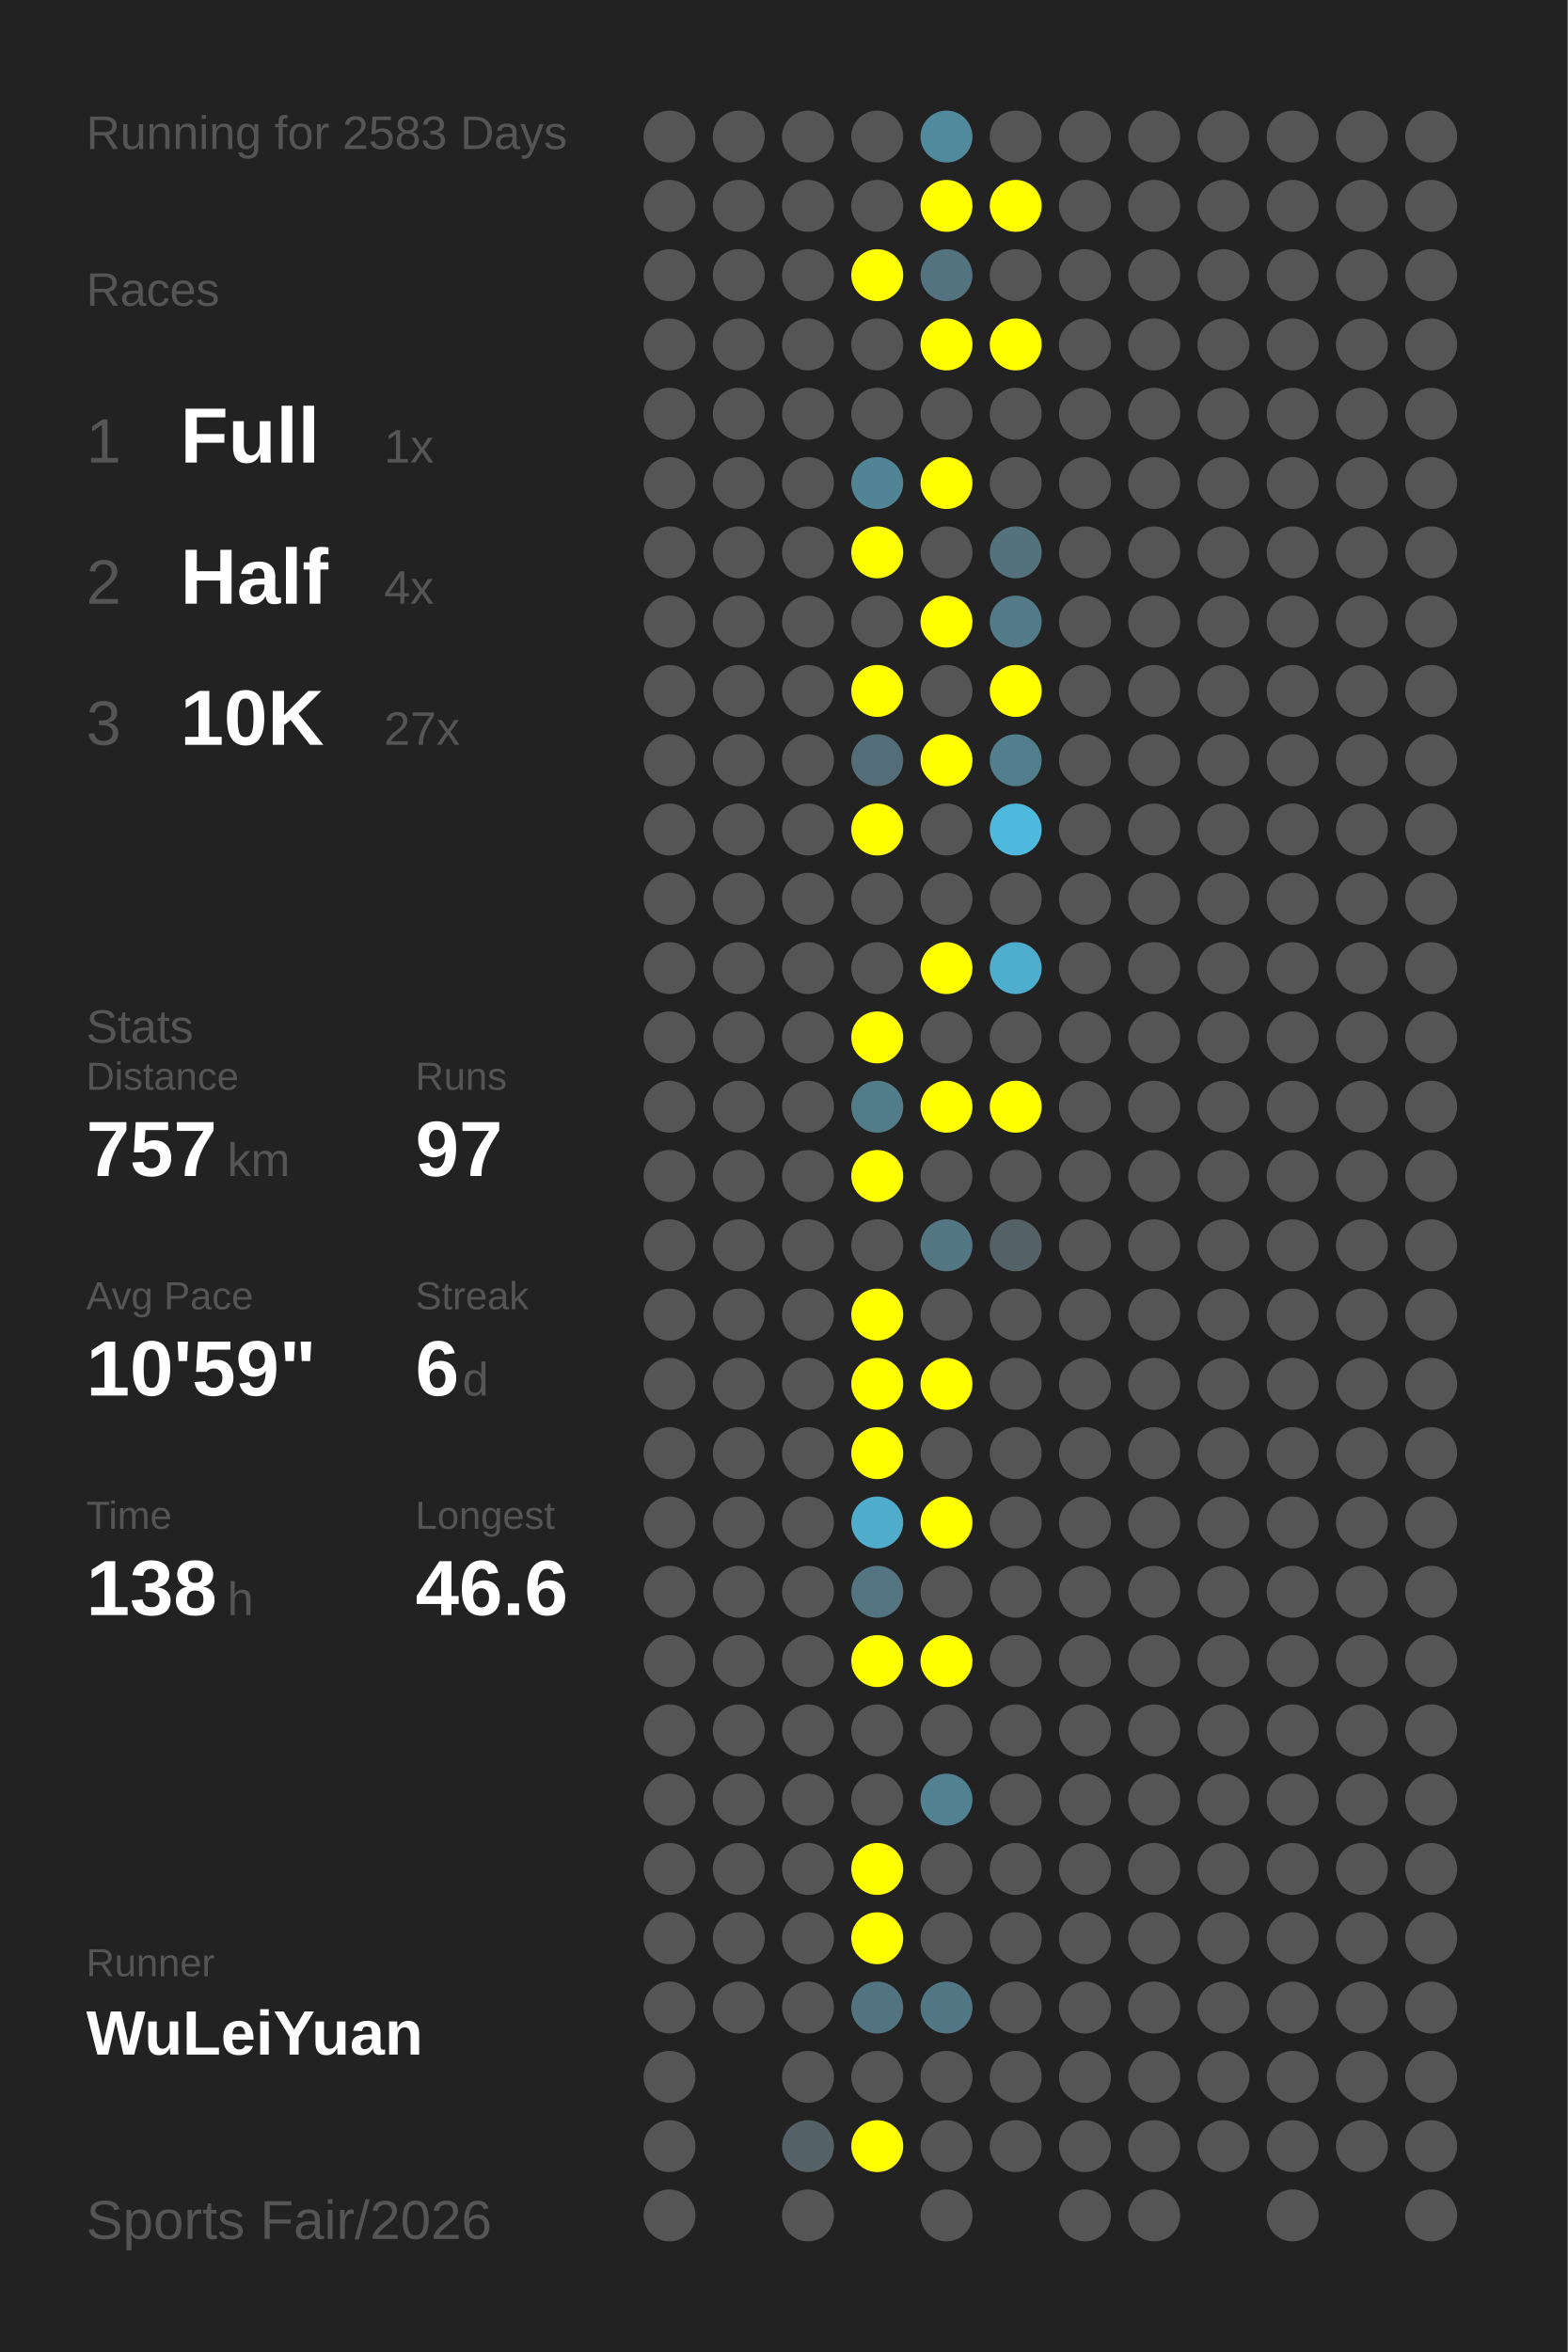
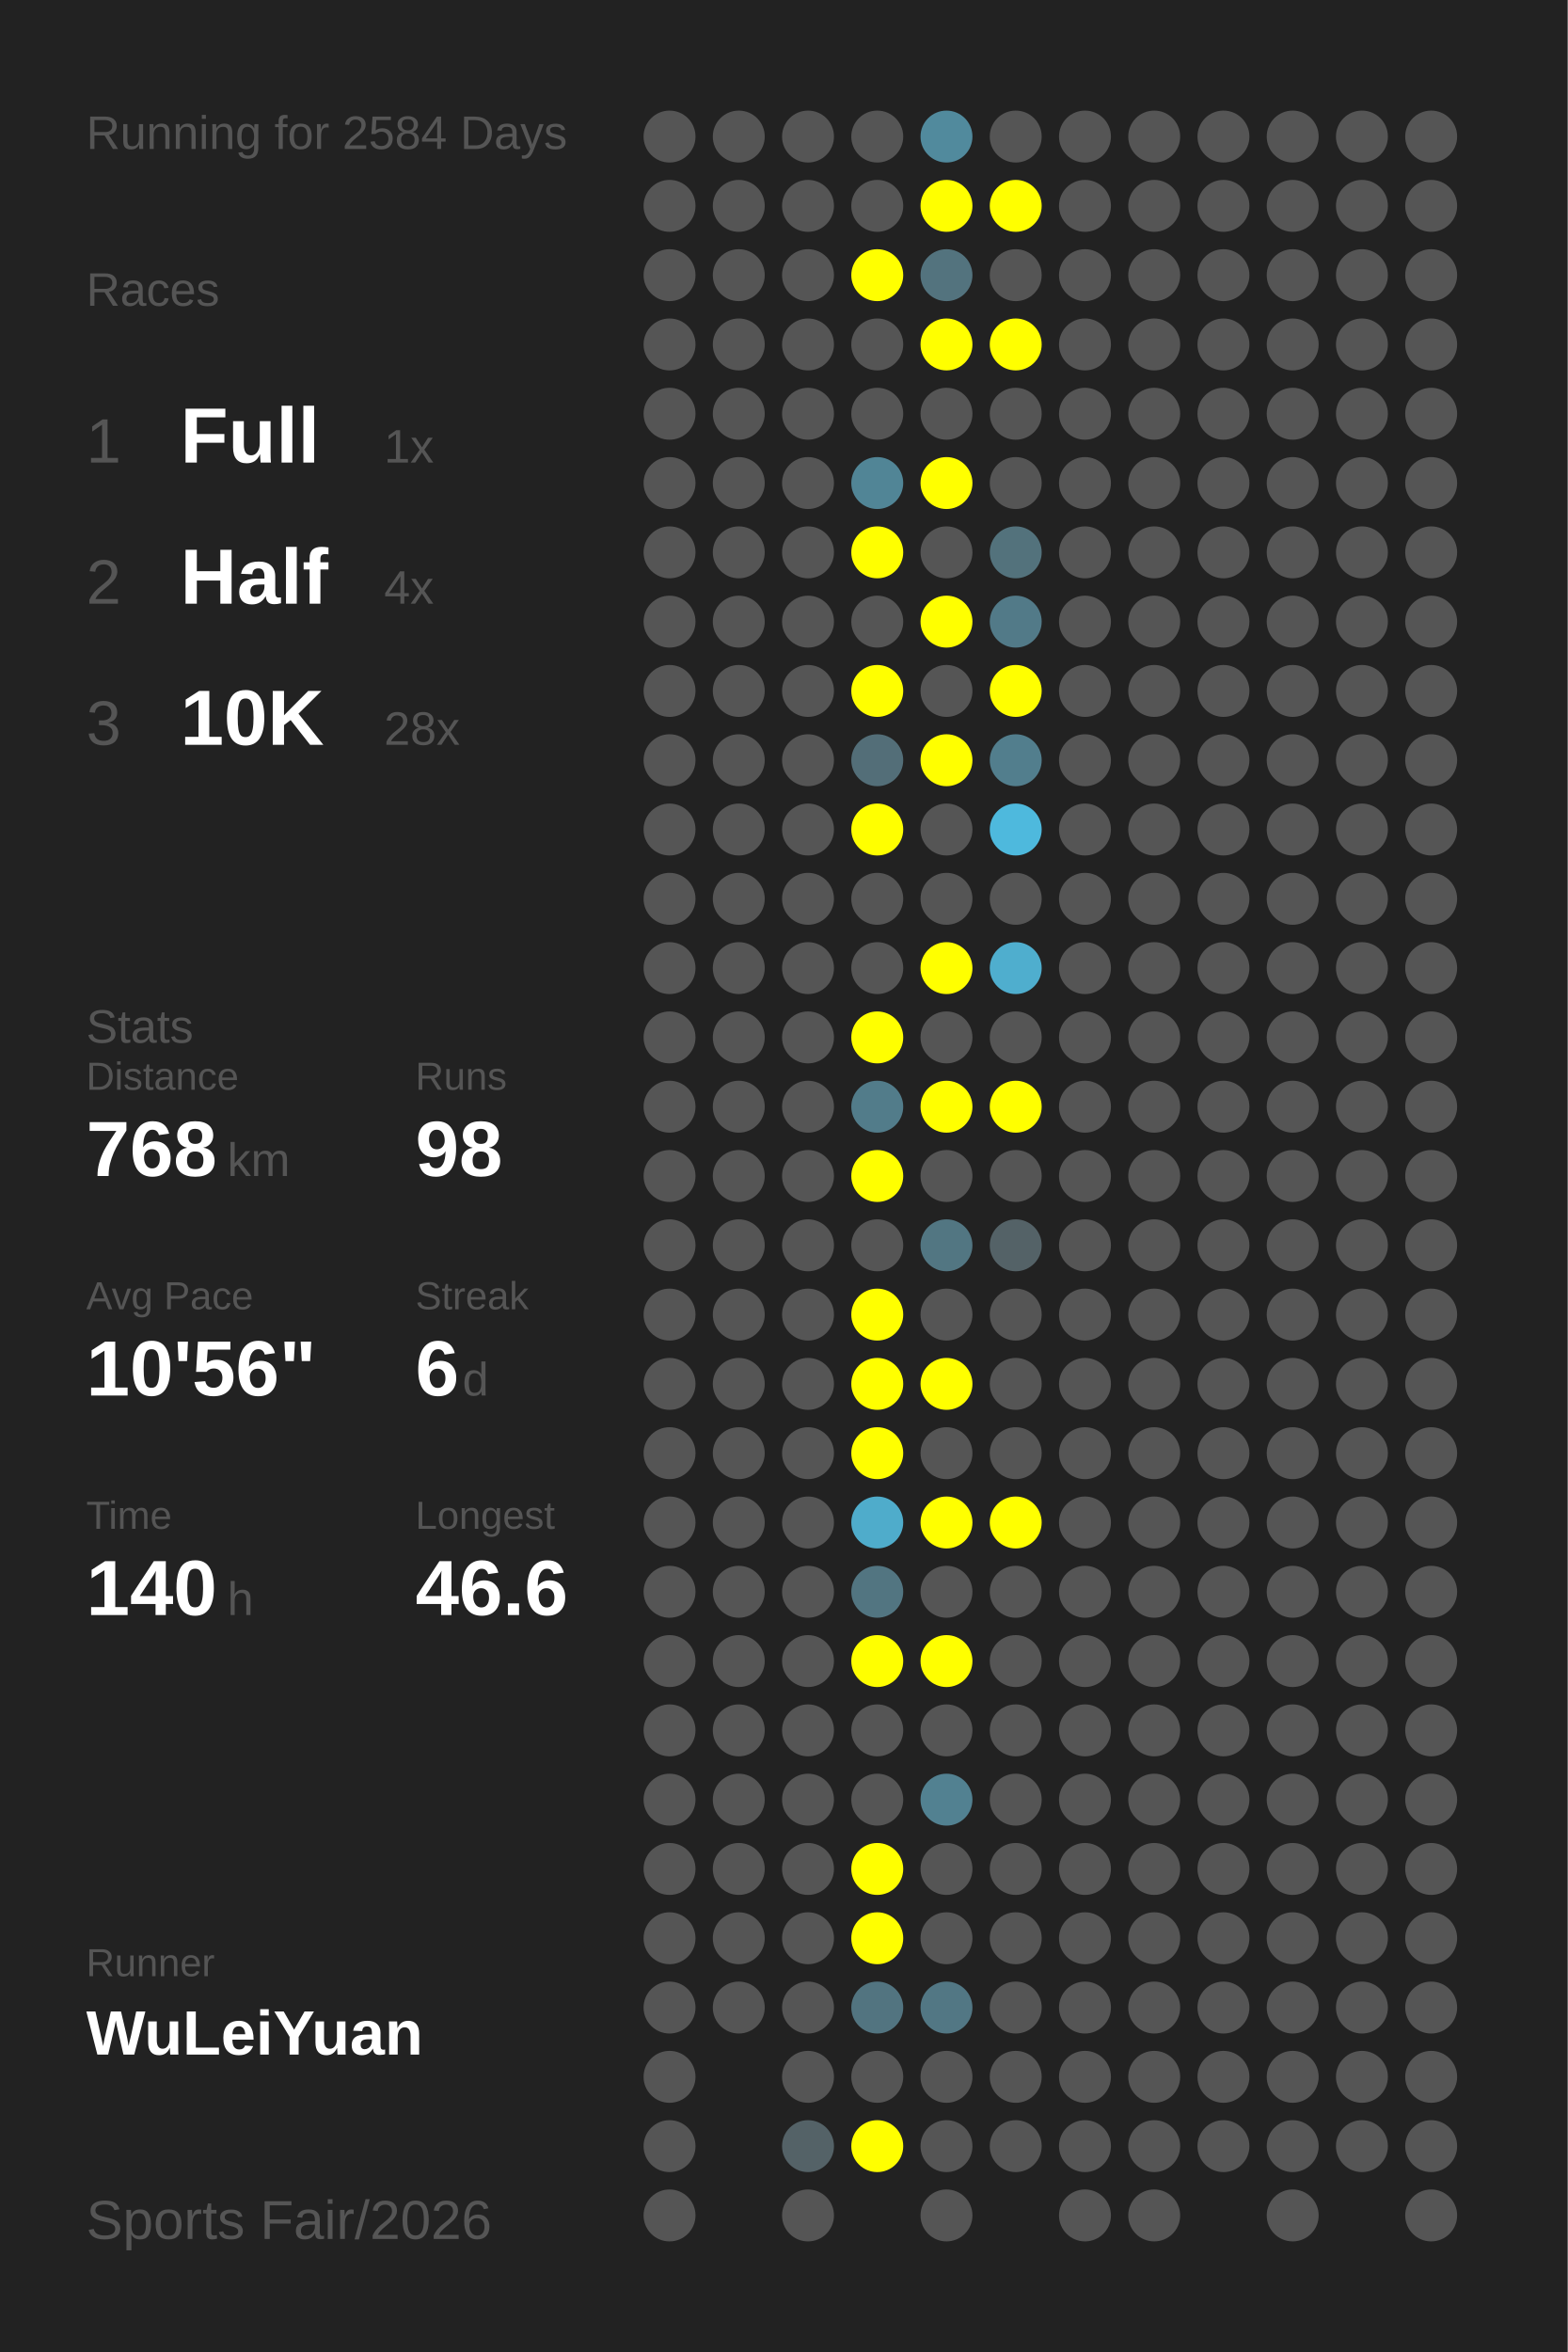
<svg xmlns="http://www.w3.org/2000/svg" baseProfile="full" height="300mm" version="1.1" viewBox="0,0,200,300" width="200mm">
  <defs />
  <rect fill="#222222" height="300" width="200" x="0" y="0" />
-   <text fill="#555555" style="font-size:6px; font-family:Arial;" x="11" y="19">Running for 2583 Days</text>
+   <text fill="#555555" style="font-size:6px; font-family:Arial;" x="11" y="19">Running for 2584 Days</text>
  <text fill="#555555" style="font-size:6px; font-family:Arial;" x="11" y="39">Races</text>
  <text fill="#555555" style="font-size:8px; font-family:Arial;" x="11" y="59">1</text>
  <text fill="#FFFFFF" style="font-size:10px; font-family:Arial; font-weight:bold;" x="23" y="59">Full</text>
  <text fill="#555555" style="font-size:6px; font-family:Arial;" x="49" y="59">1x</text>
  <text fill="#555555" style="font-size:8px; font-family:Arial;" x="11" y="77">2</text>
  <text fill="#FFFFFF" style="font-size:10px; font-family:Arial; font-weight:bold;" x="23" y="77">Half</text>
  <text fill="#555555" style="font-size:6px; font-family:Arial;" x="49" y="77">4x</text>
  <text fill="#555555" style="font-size:8px; font-family:Arial;" x="11" y="95">3</text>
  <text fill="#FFFFFF" style="font-size:10px; font-family:Arial; font-weight:bold;" x="23" y="95">10K</text>
-   <text fill="#555555" style="font-size:6px; font-family:Arial;" x="49" y="95">27x</text>
+   <text fill="#555555" style="font-size:6px; font-family:Arial;" x="49" y="95">28x</text>
  <text fill="#555555" style="font-size:6px; font-family:Arial;" x="11" y="133">Stats</text>
  <text fill="#555555" style="font-size:5px; font-family:Arial;" x="11" y="139">Distance</text>
-   <text fill="#FFFFFF" style="font-size:10px; font-family:Arial; font-weight:bold;" x="11" y="150">757</text>
+   <text fill="#FFFFFF" style="font-size:10px; font-family:Arial; font-weight:bold;" x="11" y="150">768</text>
  <text fill="#555555" style="font-size:6px; font-family:Arial;" x="29" y="150">km</text>
  <text fill="#555555" style="font-size:5px; font-family:Arial;" x="53" y="139">Runs</text>
-   <text fill="#FFFFFF" style="font-size:10px; font-family:Arial; font-weight:bold;" x="53" y="150">97</text>
+   <text fill="#FFFFFF" style="font-size:10px; font-family:Arial; font-weight:bold;" x="53" y="150">98</text>
  <text fill="#555555" style="font-size:5px; font-family:Arial;" x="11" y="167">Avg Pace</text>
-   <text fill="#FFFFFF" style="font-size:10px; font-family:Arial; font-weight:bold;" x="11" y="178">10'59"</text>
+   <text fill="#FFFFFF" style="font-size:10px; font-family:Arial; font-weight:bold;" x="11" y="178">10'56"</text>
  <text fill="#555555" style="font-size:5px; font-family:Arial;" x="53" y="167">Streak</text>
  <text fill="#FFFFFF" style="font-size:10px; font-family:Arial; font-weight:bold;" x="53" y="178">6</text>
  <text fill="#555555" style="font-size:6px; font-family:Arial;" x="59" y="178">d</text>
  <text fill="#555555" style="font-size:5px; font-family:Arial;" x="11" y="195">Time</text>
-   <text fill="#FFFFFF" style="font-size:10px; font-family:Arial; font-weight:bold;" x="11" y="206">138</text>
+   <text fill="#FFFFFF" style="font-size:10px; font-family:Arial; font-weight:bold;" x="11" y="206">140</text>
  <text fill="#555555" style="font-size:6px; font-family:Arial;" x="29" y="206">h</text>
  <text fill="#555555" style="font-size:5px; font-family:Arial;" x="53" y="195">Longest</text>
  <text fill="#FFFFFF" style="font-size:10px; font-family:Arial; font-weight:bold;" x="53" y="206">46.6</text>
  <text fill="#555555" style="font-size:5px; font-family:Arial;" x="11" y="252.065">Runner</text>
  <text fill="#FFFFFF" style="font-size:8px; font-family:Arial; font-weight:bold;" x="11" y="262.065">WuLeiYuan</text>
  <text fill="#555555" style="font-size:7px; font-family:Arial;" x="11" y="285.581">Sports Fair/2026</text>
  <circle cx="85.417" cy="17.419" fill="#555555" r="3.312" />
  <circle cx="85.417" cy="26.258" fill="#555555" r="3.312" />
  <circle cx="85.417" cy="35.097" fill="#555555" r="3.312" />
  <circle cx="85.417" cy="43.935" fill="#555555" r="3.312" />
  <circle cx="85.417" cy="52.774" fill="#555555" r="3.312" />
  <circle cx="85.417" cy="61.613" fill="#555555" r="3.312" />
  <circle cx="85.417" cy="70.452" fill="#555555" r="3.312" />
  <circle cx="85.417" cy="79.29" fill="#555555" r="3.312" />
  <circle cx="85.417" cy="88.129" fill="#555555" r="3.312" />
  <circle cx="85.417" cy="96.968" fill="#555555" r="3.312" />
  <circle cx="85.417" cy="105.806" fill="#555555" r="3.312" />
  <circle cx="85.417" cy="114.645" fill="#555555" r="3.312" />
  <circle cx="85.417" cy="123.484" fill="#555555" r="3.312" />
  <circle cx="85.417" cy="132.323" fill="#555555" r="3.312" />
  <circle cx="85.417" cy="141.161" fill="#555555" r="3.312" />
  <circle cx="85.417" cy="150" fill="#555555" r="3.312" />
  <circle cx="85.417" cy="158.839" fill="#555555" r="3.312" />
  <circle cx="85.417" cy="167.677" fill="#555555" r="3.312" />
  <circle cx="85.417" cy="176.516" fill="#555555" r="3.312" />
  <circle cx="85.417" cy="185.355" fill="#555555" r="3.312" />
  <circle cx="85.417" cy="194.194" fill="#555555" r="3.312" />
  <circle cx="85.417" cy="203.032" fill="#555555" r="3.312" />
  <circle cx="85.417" cy="211.871" fill="#555555" r="3.312" />
  <circle cx="85.417" cy="220.71" fill="#555555" r="3.312" />
  <circle cx="85.417" cy="229.548" fill="#555555" r="3.312" />
  <circle cx="85.417" cy="238.387" fill="#555555" r="3.312" />
  <circle cx="85.417" cy="247.226" fill="#555555" r="3.312" />
  <circle cx="85.417" cy="256.065" fill="#555555" r="3.312" />
  <circle cx="85.417" cy="264.903" fill="#555555" r="3.312" />
  <circle cx="85.417" cy="273.742" fill="#555555" r="3.312" />
  <circle cx="85.417" cy="282.581" fill="#555555" r="3.312" />
  <circle cx="94.25" cy="17.419" fill="#555555" r="3.312" />
  <circle cx="94.25" cy="26.258" fill="#555555" r="3.312" />
  <circle cx="94.25" cy="35.097" fill="#555555" r="3.312" />
  <circle cx="94.25" cy="43.935" fill="#555555" r="3.312" />
  <circle cx="94.25" cy="52.774" fill="#555555" r="3.312" />
  <circle cx="94.25" cy="61.613" fill="#555555" r="3.312" />
  <circle cx="94.25" cy="70.452" fill="#555555" r="3.312" />
  <circle cx="94.25" cy="79.29" fill="#555555" r="3.312" />
  <circle cx="94.25" cy="88.129" fill="#555555" r="3.312" />
  <circle cx="94.25" cy="96.968" fill="#555555" r="3.312" />
  <circle cx="94.25" cy="105.806" fill="#555555" r="3.312" />
  <circle cx="94.25" cy="114.645" fill="#555555" r="3.312" />
  <circle cx="94.25" cy="123.484" fill="#555555" r="3.312" />
  <circle cx="94.25" cy="132.323" fill="#555555" r="3.312" />
  <circle cx="94.25" cy="141.161" fill="#555555" r="3.312" />
  <circle cx="94.25" cy="150" fill="#555555" r="3.312" />
  <circle cx="94.25" cy="158.839" fill="#555555" r="3.312" />
  <circle cx="94.25" cy="167.677" fill="#555555" r="3.312" />
  <circle cx="94.25" cy="176.516" fill="#555555" r="3.312" />
  <circle cx="94.25" cy="185.355" fill="#555555" r="3.312" />
  <circle cx="94.25" cy="194.194" fill="#555555" r="3.312" />
  <circle cx="94.25" cy="203.032" fill="#555555" r="3.312" />
  <circle cx="94.25" cy="211.871" fill="#555555" r="3.312" />
  <circle cx="94.25" cy="220.71" fill="#555555" r="3.312" />
  <circle cx="94.25" cy="229.548" fill="#555555" r="3.312" />
  <circle cx="94.25" cy="238.387" fill="#555555" r="3.312" />
  <circle cx="94.25" cy="247.226" fill="#555555" r="3.312" />
  <circle cx="94.25" cy="256.065" fill="#555555" r="3.312" />
  <circle cx="103.083" cy="17.419" fill="#555555" r="3.312" />
  <circle cx="103.083" cy="26.258" fill="#555555" r="3.312" />
  <circle cx="103.083" cy="35.097" fill="#555555" r="3.312" />
  <circle cx="103.083" cy="43.935" fill="#555555" r="3.312" />
  <circle cx="103.083" cy="52.774" fill="#555555" r="3.312" />
  <circle cx="103.083" cy="61.613" fill="#555555" r="3.312" />
  <circle cx="103.083" cy="70.452" fill="#555555" r="3.312" />
  <circle cx="103.083" cy="79.29" fill="#555555" r="3.312" />
  <circle cx="103.083" cy="88.129" fill="#555555" r="3.312" />
  <circle cx="103.083" cy="96.968" fill="#555555" r="3.312" />
  <circle cx="103.083" cy="105.806" fill="#555555" r="3.312" />
  <circle cx="103.083" cy="114.645" fill="#555555" r="3.312" />
  <circle cx="103.083" cy="123.484" fill="#555555" r="3.312" />
  <circle cx="103.083" cy="132.323" fill="#555555" r="3.312" />
  <circle cx="103.083" cy="141.161" fill="#555555" r="3.312" />
  <circle cx="103.083" cy="150" fill="#555555" r="3.312" />
  <circle cx="103.083" cy="158.839" fill="#555555" r="3.312" />
  <circle cx="103.083" cy="167.677" fill="#555555" r="3.312" />
  <circle cx="103.083" cy="176.516" fill="#555555" r="3.312" />
  <circle cx="103.083" cy="185.355" fill="#555555" r="3.312" />
  <circle cx="103.083" cy="194.194" fill="#555555" r="3.312" />
  <circle cx="103.083" cy="203.032" fill="#555555" r="3.312" />
  <circle cx="103.083" cy="211.871" fill="#555555" r="3.312" />
  <circle cx="103.083" cy="220.71" fill="#555555" r="3.312" />
  <circle cx="103.083" cy="229.548" fill="#555555" r="3.312" />
  <circle cx="103.083" cy="238.387" fill="#555555" r="3.312" />
  <circle cx="103.083" cy="247.226" fill="#555555" r="3.312" />
  <circle cx="103.083" cy="256.065" fill="#555555" r="3.312" />
  <circle cx="103.083" cy="264.903" fill="#555555" r="3.312" />
  <circle cx="103.083" cy="273.742" fill="#546267" r="3.312" />
  <circle cx="103.083" cy="282.581" fill="#555555" r="3.312" />
  <circle cx="111.917" cy="17.419" fill="#555555" r="3.312" />
  <circle cx="111.917" cy="26.258" fill="#555555" r="3.312" />
  <circle cx="111.917" cy="35.097" fill="#FFFF00" r="3.312" />
  <circle cx="111.917" cy="43.935" fill="#555555" r="3.312" />
  <circle cx="111.917" cy="52.774" fill="#555555" r="3.312" />
  <circle cx="111.917" cy="61.613" fill="#518596" r="3.312" />
  <circle cx="111.917" cy="70.452" fill="#FFFF00" r="3.312" />
  <circle cx="111.917" cy="79.29" fill="#555555" r="3.312" />
  <circle cx="111.917" cy="88.129" fill="#FFFF00" r="3.312" />
  <circle cx="111.917" cy="96.968" fill="#536e78" r="3.312" />
  <circle cx="111.917" cy="105.806" fill="#FFFF00" r="3.312" />
  <circle cx="111.917" cy="114.645" fill="#555555" r="3.312" />
  <circle cx="111.917" cy="123.484" fill="#555555" r="3.312" />
  <circle cx="111.917" cy="132.323" fill="#FFFF00" r="3.312" />
  <circle cx="111.917" cy="141.161" fill="#527c8a" r="3.312" />
  <circle cx="111.917" cy="150" fill="#FFFF00" r="3.312" />
  <circle cx="111.917" cy="158.839" fill="#555555" r="3.312" />
  <circle cx="111.917" cy="167.677" fill="#FFFF00" r="3.312" />
  <circle cx="111.917" cy="176.516" fill="#FFFF00" r="3.312" />
  <circle cx="111.917" cy="185.355" fill="#FFFF00" r="3.312" />
  <circle cx="111.917" cy="194.194" fill="#4faccb" r="3.312" />
  <circle cx="111.917" cy="203.032" fill="#527581" r="3.312" />
  <circle cx="111.917" cy="211.871" fill="#FFFF00" r="3.312" />
  <circle cx="111.917" cy="220.71" fill="#555555" r="3.312" />
  <circle cx="111.917" cy="229.548" fill="#555555" r="3.312" />
  <circle cx="111.917" cy="238.387" fill="#FFFF00" r="3.312" />
  <circle cx="111.917" cy="247.226" fill="#FFFF00" r="3.312" />
  <circle cx="111.917" cy="256.065" fill="#527480" r="3.312" />
  <circle cx="111.917" cy="264.903" fill="#555555" r="3.312" />
  <circle cx="111.917" cy="273.742" fill="#FFFF00" r="3.312" />
  <circle cx="120.75" cy="17.419" fill="#518a9d" r="3.312" />
  <circle cx="120.75" cy="26.258" fill="#FFFF00" r="3.312" />
  <circle cx="120.75" cy="35.097" fill="#53737e" r="3.312" />
  <circle cx="120.75" cy="43.935" fill="#FFFF00" r="3.312" />
  <circle cx="120.75" cy="52.774" fill="#555555" r="3.312" />
  <circle cx="120.75" cy="61.613" fill="#FFFF00" r="3.312" />
  <circle cx="120.75" cy="70.452" fill="#555555" r="3.312" />
  <circle cx="120.75" cy="79.29" fill="#FFFF00" r="3.312" />
  <circle cx="120.75" cy="88.129" fill="#555555" r="3.312" />
  <circle cx="120.75" cy="96.968" fill="#FFFF00" r="3.312" />
  <circle cx="120.75" cy="105.806" fill="#555555" r="3.312" />
  <circle cx="120.75" cy="114.645" fill="#555555" r="3.312" />
  <circle cx="120.75" cy="123.484" fill="#FFFF00" r="3.312" />
  <circle cx="120.75" cy="132.323" fill="#555555" r="3.312" />
  <circle cx="120.75" cy="141.161" fill="#FFFF00" r="3.312" />
  <circle cx="120.75" cy="150" fill="#555555" r="3.312" />
  <circle cx="120.75" cy="158.839" fill="#527682" r="3.312" />
  <circle cx="120.75" cy="167.677" fill="#555555" r="3.312" />
  <circle cx="120.75" cy="176.516" fill="#FFFF00" r="3.312" />
  <circle cx="120.75" cy="185.355" fill="#555555" r="3.312" />
  <circle cx="120.75" cy="194.194" fill="#FFFF00" r="3.312" />
  <circle cx="120.75" cy="203.032" fill="#555555" r="3.312" />
  <circle cx="120.75" cy="211.871" fill="#FFFF00" r="3.312" />
  <circle cx="120.75" cy="220.71" fill="#555555" r="3.312" />
  <circle cx="120.75" cy="229.548" fill="#528191" r="3.312" />
  <circle cx="120.75" cy="238.387" fill="#555555" r="3.312" />
  <circle cx="120.75" cy="247.226" fill="#555555" r="3.312" />
  <circle cx="120.75" cy="256.065" fill="#527784" r="3.312" />
  <circle cx="120.75" cy="264.903" fill="#555555" r="3.312" />
  <circle cx="120.75" cy="273.742" fill="#555555" r="3.312" />
  <circle cx="120.75" cy="282.581" fill="#555555" r="3.312" />
  <circle cx="129.583" cy="17.419" fill="#555555" r="3.312" />
  <circle cx="129.583" cy="26.258" fill="#FFFF00" r="3.312" />
  <circle cx="129.583" cy="35.097" fill="#555555" r="3.312" />
  <circle cx="129.583" cy="43.935" fill="#FFFF00" r="3.312" />
  <circle cx="129.583" cy="52.774" fill="#555555" r="3.312" />
  <circle cx="129.583" cy="61.613" fill="#555555" r="3.312" />
  <circle cx="129.583" cy="70.452" fill="#53727c" r="3.312" />
  <circle cx="129.583" cy="79.29" fill="#527a88" r="3.312" />
  <circle cx="129.583" cy="88.129" fill="#FFFF00" r="3.312" />
  <circle cx="129.583" cy="96.968" fill="#527e8d" r="3.312" />
  <circle cx="129.583" cy="105.806" fill="#4eb9dd" r="3.312" />
  <circle cx="129.583" cy="114.645" fill="#555555" r="3.312" />
  <circle cx="129.583" cy="123.484" fill="#4faece" r="3.312" />
  <circle cx="129.583" cy="132.323" fill="#555555" r="3.312" />
  <circle cx="129.583" cy="141.161" fill="#FFFF00" r="3.312" />
  <circle cx="129.583" cy="150" fill="#555555" r="3.312" />
  <circle cx="129.583" cy="158.839" fill="#546267" r="3.312" />
  <circle cx="129.583" cy="167.677" fill="#555555" r="3.312" />
  <circle cx="129.583" cy="176.516" fill="#555555" r="3.312" />
  <circle cx="129.583" cy="185.355" fill="#555555" r="3.312" />
-   <circle cx="129.583" cy="194.194" fill="#555555" r="3.312" />
+   <circle cx="129.583" cy="194.194" fill="#FFFF00" r="3.312" />
  <circle cx="129.583" cy="203.032" fill="#555555" r="3.312" />
  <circle cx="129.583" cy="211.871" fill="#555555" r="3.312" />
  <circle cx="129.583" cy="220.71" fill="#555555" r="3.312" />
  <circle cx="129.583" cy="229.548" fill="#555555" r="3.312" />
  <circle cx="129.583" cy="238.387" fill="#555555" r="3.312" />
  <circle cx="129.583" cy="247.226" fill="#555555" r="3.312" />
  <circle cx="129.583" cy="256.065" fill="#555555" r="3.312" />
  <circle cx="129.583" cy="264.903" fill="#555555" r="3.312" />
  <circle cx="129.583" cy="273.742" fill="#555555" r="3.312" />
  <circle cx="138.417" cy="17.419" fill="#555555" r="3.312" />
  <circle cx="138.417" cy="26.258" fill="#555555" r="3.312" />
  <circle cx="138.417" cy="35.097" fill="#555555" r="3.312" />
  <circle cx="138.417" cy="43.935" fill="#555555" r="3.312" />
  <circle cx="138.417" cy="52.774" fill="#555555" r="3.312" />
  <circle cx="138.417" cy="61.613" fill="#555555" r="3.312" />
  <circle cx="138.417" cy="70.452" fill="#555555" r="3.312" />
  <circle cx="138.417" cy="79.29" fill="#555555" r="3.312" />
  <circle cx="138.417" cy="88.129" fill="#555555" r="3.312" />
  <circle cx="138.417" cy="96.968" fill="#555555" r="3.312" />
  <circle cx="138.417" cy="105.806" fill="#555555" r="3.312" />
  <circle cx="138.417" cy="114.645" fill="#555555" r="3.312" />
  <circle cx="138.417" cy="123.484" fill="#555555" r="3.312" />
  <circle cx="138.417" cy="132.323" fill="#555555" r="3.312" />
  <circle cx="138.417" cy="141.161" fill="#555555" r="3.312" />
  <circle cx="138.417" cy="150" fill="#555555" r="3.312" />
  <circle cx="138.417" cy="158.839" fill="#555555" r="3.312" />
  <circle cx="138.417" cy="167.677" fill="#555555" r="3.312" />
  <circle cx="138.417" cy="176.516" fill="#555555" r="3.312" />
  <circle cx="138.417" cy="185.355" fill="#555555" r="3.312" />
  <circle cx="138.417" cy="194.194" fill="#555555" r="3.312" />
  <circle cx="138.417" cy="203.032" fill="#555555" r="3.312" />
  <circle cx="138.417" cy="211.871" fill="#555555" r="3.312" />
  <circle cx="138.417" cy="220.71" fill="#555555" r="3.312" />
  <circle cx="138.417" cy="229.548" fill="#555555" r="3.312" />
  <circle cx="138.417" cy="238.387" fill="#555555" r="3.312" />
  <circle cx="138.417" cy="247.226" fill="#555555" r="3.312" />
  <circle cx="138.417" cy="256.065" fill="#555555" r="3.312" />
  <circle cx="138.417" cy="264.903" fill="#555555" r="3.312" />
  <circle cx="138.417" cy="273.742" fill="#555555" r="3.312" />
  <circle cx="138.417" cy="282.581" fill="#555555" r="3.312" />
  <circle cx="147.25" cy="17.419" fill="#555555" r="3.312" />
  <circle cx="147.25" cy="26.258" fill="#555555" r="3.312" />
  <circle cx="147.25" cy="35.097" fill="#555555" r="3.312" />
  <circle cx="147.25" cy="43.935" fill="#555555" r="3.312" />
  <circle cx="147.25" cy="52.774" fill="#555555" r="3.312" />
  <circle cx="147.25" cy="61.613" fill="#555555" r="3.312" />
  <circle cx="147.25" cy="70.452" fill="#555555" r="3.312" />
  <circle cx="147.25" cy="79.29" fill="#555555" r="3.312" />
  <circle cx="147.25" cy="88.129" fill="#555555" r="3.312" />
  <circle cx="147.25" cy="96.968" fill="#555555" r="3.312" />
  <circle cx="147.25" cy="105.806" fill="#555555" r="3.312" />
  <circle cx="147.25" cy="114.645" fill="#555555" r="3.312" />
  <circle cx="147.25" cy="123.484" fill="#555555" r="3.312" />
  <circle cx="147.25" cy="132.323" fill="#555555" r="3.312" />
  <circle cx="147.25" cy="141.161" fill="#555555" r="3.312" />
  <circle cx="147.25" cy="150" fill="#555555" r="3.312" />
  <circle cx="147.25" cy="158.839" fill="#555555" r="3.312" />
  <circle cx="147.25" cy="167.677" fill="#555555" r="3.312" />
  <circle cx="147.25" cy="176.516" fill="#555555" r="3.312" />
  <circle cx="147.25" cy="185.355" fill="#555555" r="3.312" />
  <circle cx="147.25" cy="194.194" fill="#555555" r="3.312" />
  <circle cx="147.25" cy="203.032" fill="#555555" r="3.312" />
  <circle cx="147.25" cy="211.871" fill="#555555" r="3.312" />
  <circle cx="147.25" cy="220.71" fill="#555555" r="3.312" />
  <circle cx="147.25" cy="229.548" fill="#555555" r="3.312" />
  <circle cx="147.25" cy="238.387" fill="#555555" r="3.312" />
  <circle cx="147.25" cy="247.226" fill="#555555" r="3.312" />
  <circle cx="147.25" cy="256.065" fill="#555555" r="3.312" />
  <circle cx="147.25" cy="264.903" fill="#555555" r="3.312" />
  <circle cx="147.25" cy="273.742" fill="#555555" r="3.312" />
  <circle cx="147.25" cy="282.581" fill="#555555" r="3.312" />
  <circle cx="156.083" cy="17.419" fill="#555555" r="3.312" />
  <circle cx="156.083" cy="26.258" fill="#555555" r="3.312" />
  <circle cx="156.083" cy="35.097" fill="#555555" r="3.312" />
  <circle cx="156.083" cy="43.935" fill="#555555" r="3.312" />
  <circle cx="156.083" cy="52.774" fill="#555555" r="3.312" />
  <circle cx="156.083" cy="61.613" fill="#555555" r="3.312" />
  <circle cx="156.083" cy="70.452" fill="#555555" r="3.312" />
  <circle cx="156.083" cy="79.29" fill="#555555" r="3.312" />
  <circle cx="156.083" cy="88.129" fill="#555555" r="3.312" />
  <circle cx="156.083" cy="96.968" fill="#555555" r="3.312" />
  <circle cx="156.083" cy="105.806" fill="#555555" r="3.312" />
  <circle cx="156.083" cy="114.645" fill="#555555" r="3.312" />
  <circle cx="156.083" cy="123.484" fill="#555555" r="3.312" />
  <circle cx="156.083" cy="132.323" fill="#555555" r="3.312" />
  <circle cx="156.083" cy="141.161" fill="#555555" r="3.312" />
  <circle cx="156.083" cy="150" fill="#555555" r="3.312" />
  <circle cx="156.083" cy="158.839" fill="#555555" r="3.312" />
  <circle cx="156.083" cy="167.677" fill="#555555" r="3.312" />
  <circle cx="156.083" cy="176.516" fill="#555555" r="3.312" />
  <circle cx="156.083" cy="185.355" fill="#555555" r="3.312" />
  <circle cx="156.083" cy="194.194" fill="#555555" r="3.312" />
  <circle cx="156.083" cy="203.032" fill="#555555" r="3.312" />
  <circle cx="156.083" cy="211.871" fill="#555555" r="3.312" />
  <circle cx="156.083" cy="220.71" fill="#555555" r="3.312" />
  <circle cx="156.083" cy="229.548" fill="#555555" r="3.312" />
  <circle cx="156.083" cy="238.387" fill="#555555" r="3.312" />
  <circle cx="156.083" cy="247.226" fill="#555555" r="3.312" />
  <circle cx="156.083" cy="256.065" fill="#555555" r="3.312" />
  <circle cx="156.083" cy="264.903" fill="#555555" r="3.312" />
  <circle cx="156.083" cy="273.742" fill="#555555" r="3.312" />
  <circle cx="164.917" cy="17.419" fill="#555555" r="3.312" />
  <circle cx="164.917" cy="26.258" fill="#555555" r="3.312" />
  <circle cx="164.917" cy="35.097" fill="#555555" r="3.312" />
  <circle cx="164.917" cy="43.935" fill="#555555" r="3.312" />
  <circle cx="164.917" cy="52.774" fill="#555555" r="3.312" />
  <circle cx="164.917" cy="61.613" fill="#555555" r="3.312" />
  <circle cx="164.917" cy="70.452" fill="#555555" r="3.312" />
  <circle cx="164.917" cy="79.29" fill="#555555" r="3.312" />
  <circle cx="164.917" cy="88.129" fill="#555555" r="3.312" />
  <circle cx="164.917" cy="96.968" fill="#555555" r="3.312" />
  <circle cx="164.917" cy="105.806" fill="#555555" r="3.312" />
  <circle cx="164.917" cy="114.645" fill="#555555" r="3.312" />
  <circle cx="164.917" cy="123.484" fill="#555555" r="3.312" />
  <circle cx="164.917" cy="132.323" fill="#555555" r="3.312" />
  <circle cx="164.917" cy="141.161" fill="#555555" r="3.312" />
  <circle cx="164.917" cy="150" fill="#555555" r="3.312" />
  <circle cx="164.917" cy="158.839" fill="#555555" r="3.312" />
  <circle cx="164.917" cy="167.677" fill="#555555" r="3.312" />
  <circle cx="164.917" cy="176.516" fill="#555555" r="3.312" />
  <circle cx="164.917" cy="185.355" fill="#555555" r="3.312" />
  <circle cx="164.917" cy="194.194" fill="#555555" r="3.312" />
  <circle cx="164.917" cy="203.032" fill="#555555" r="3.312" />
  <circle cx="164.917" cy="211.871" fill="#555555" r="3.312" />
  <circle cx="164.917" cy="220.71" fill="#555555" r="3.312" />
  <circle cx="164.917" cy="229.548" fill="#555555" r="3.312" />
  <circle cx="164.917" cy="238.387" fill="#555555" r="3.312" />
  <circle cx="164.917" cy="247.226" fill="#555555" r="3.312" />
  <circle cx="164.917" cy="256.065" fill="#555555" r="3.312" />
  <circle cx="164.917" cy="264.903" fill="#555555" r="3.312" />
  <circle cx="164.917" cy="273.742" fill="#555555" r="3.312" />
  <circle cx="164.917" cy="282.581" fill="#555555" r="3.312" />
  <circle cx="173.75" cy="17.419" fill="#555555" r="3.312" />
  <circle cx="173.75" cy="26.258" fill="#555555" r="3.312" />
  <circle cx="173.75" cy="35.097" fill="#555555" r="3.312" />
  <circle cx="173.75" cy="43.935" fill="#555555" r="3.312" />
  <circle cx="173.75" cy="52.774" fill="#555555" r="3.312" />
  <circle cx="173.75" cy="61.613" fill="#555555" r="3.312" />
  <circle cx="173.75" cy="70.452" fill="#555555" r="3.312" />
  <circle cx="173.75" cy="79.29" fill="#555555" r="3.312" />
  <circle cx="173.75" cy="88.129" fill="#555555" r="3.312" />
  <circle cx="173.75" cy="96.968" fill="#555555" r="3.312" />
  <circle cx="173.75" cy="105.806" fill="#555555" r="3.312" />
  <circle cx="173.75" cy="114.645" fill="#555555" r="3.312" />
  <circle cx="173.75" cy="123.484" fill="#555555" r="3.312" />
  <circle cx="173.75" cy="132.323" fill="#555555" r="3.312" />
  <circle cx="173.75" cy="141.161" fill="#555555" r="3.312" />
  <circle cx="173.75" cy="150" fill="#555555" r="3.312" />
  <circle cx="173.75" cy="158.839" fill="#555555" r="3.312" />
  <circle cx="173.75" cy="167.677" fill="#555555" r="3.312" />
  <circle cx="173.75" cy="176.516" fill="#555555" r="3.312" />
  <circle cx="173.75" cy="185.355" fill="#555555" r="3.312" />
  <circle cx="173.75" cy="194.194" fill="#555555" r="3.312" />
  <circle cx="173.75" cy="203.032" fill="#555555" r="3.312" />
  <circle cx="173.75" cy="211.871" fill="#555555" r="3.312" />
  <circle cx="173.75" cy="220.71" fill="#555555" r="3.312" />
  <circle cx="173.75" cy="229.548" fill="#555555" r="3.312" />
  <circle cx="173.75" cy="238.387" fill="#555555" r="3.312" />
  <circle cx="173.75" cy="247.226" fill="#555555" r="3.312" />
  <circle cx="173.75" cy="256.065" fill="#555555" r="3.312" />
  <circle cx="173.75" cy="264.903" fill="#555555" r="3.312" />
  <circle cx="173.75" cy="273.742" fill="#555555" r="3.312" />
  <circle cx="182.583" cy="17.419" fill="#555555" r="3.312" />
  <circle cx="182.583" cy="26.258" fill="#555555" r="3.312" />
  <circle cx="182.583" cy="35.097" fill="#555555" r="3.312" />
  <circle cx="182.583" cy="43.935" fill="#555555" r="3.312" />
  <circle cx="182.583" cy="52.774" fill="#555555" r="3.312" />
  <circle cx="182.583" cy="61.613" fill="#555555" r="3.312" />
  <circle cx="182.583" cy="70.452" fill="#555555" r="3.312" />
  <circle cx="182.583" cy="79.29" fill="#555555" r="3.312" />
  <circle cx="182.583" cy="88.129" fill="#555555" r="3.312" />
  <circle cx="182.583" cy="96.968" fill="#555555" r="3.312" />
  <circle cx="182.583" cy="105.806" fill="#555555" r="3.312" />
  <circle cx="182.583" cy="114.645" fill="#555555" r="3.312" />
  <circle cx="182.583" cy="123.484" fill="#555555" r="3.312" />
  <circle cx="182.583" cy="132.323" fill="#555555" r="3.312" />
  <circle cx="182.583" cy="141.161" fill="#555555" r="3.312" />
  <circle cx="182.583" cy="150" fill="#555555" r="3.312" />
  <circle cx="182.583" cy="158.839" fill="#555555" r="3.312" />
  <circle cx="182.583" cy="167.677" fill="#555555" r="3.312" />
  <circle cx="182.583" cy="176.516" fill="#555555" r="3.312" />
  <circle cx="182.583" cy="185.355" fill="#555555" r="3.312" />
  <circle cx="182.583" cy="194.194" fill="#555555" r="3.312" />
  <circle cx="182.583" cy="203.032" fill="#555555" r="3.312" />
  <circle cx="182.583" cy="211.871" fill="#555555" r="3.312" />
  <circle cx="182.583" cy="220.71" fill="#555555" r="3.312" />
  <circle cx="182.583" cy="229.548" fill="#555555" r="3.312" />
  <circle cx="182.583" cy="238.387" fill="#555555" r="3.312" />
  <circle cx="182.583" cy="247.226" fill="#555555" r="3.312" />
  <circle cx="182.583" cy="256.065" fill="#555555" r="3.312" />
  <circle cx="182.583" cy="264.903" fill="#555555" r="3.312" />
  <circle cx="182.583" cy="273.742" fill="#555555" r="3.312" />
  <circle cx="182.583" cy="282.581" fill="#555555" r="3.312" />
</svg>
